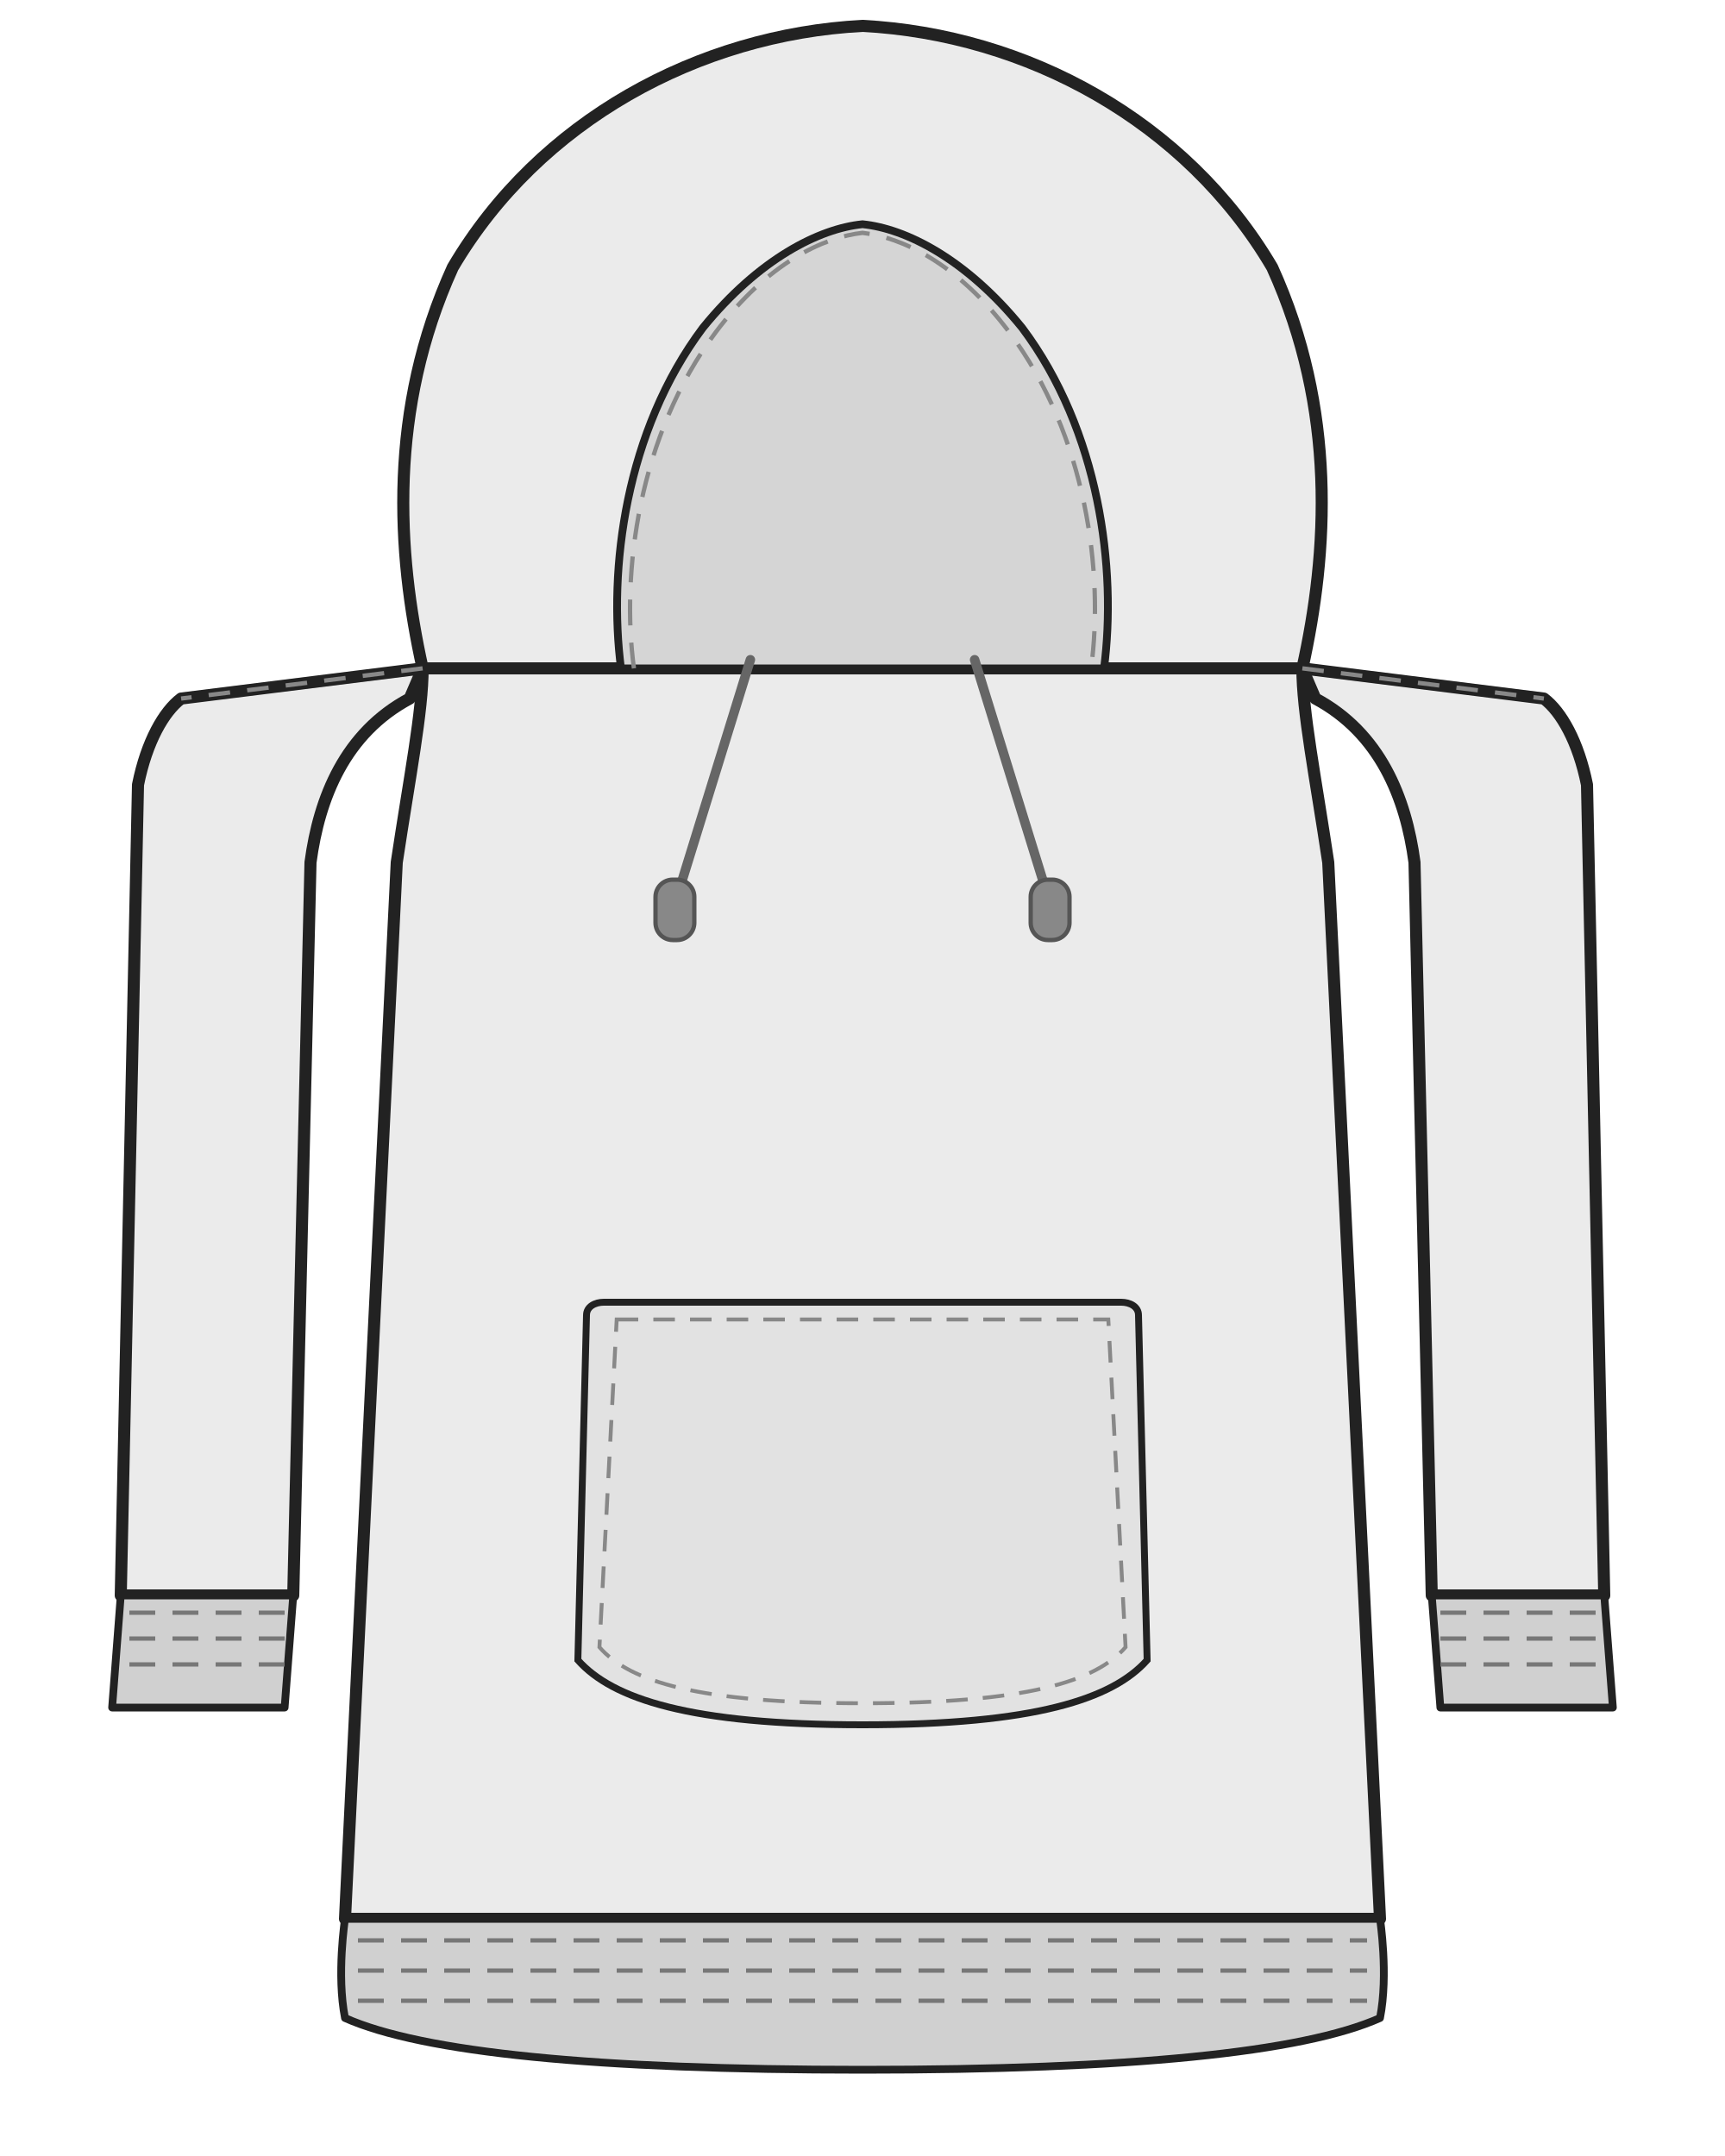
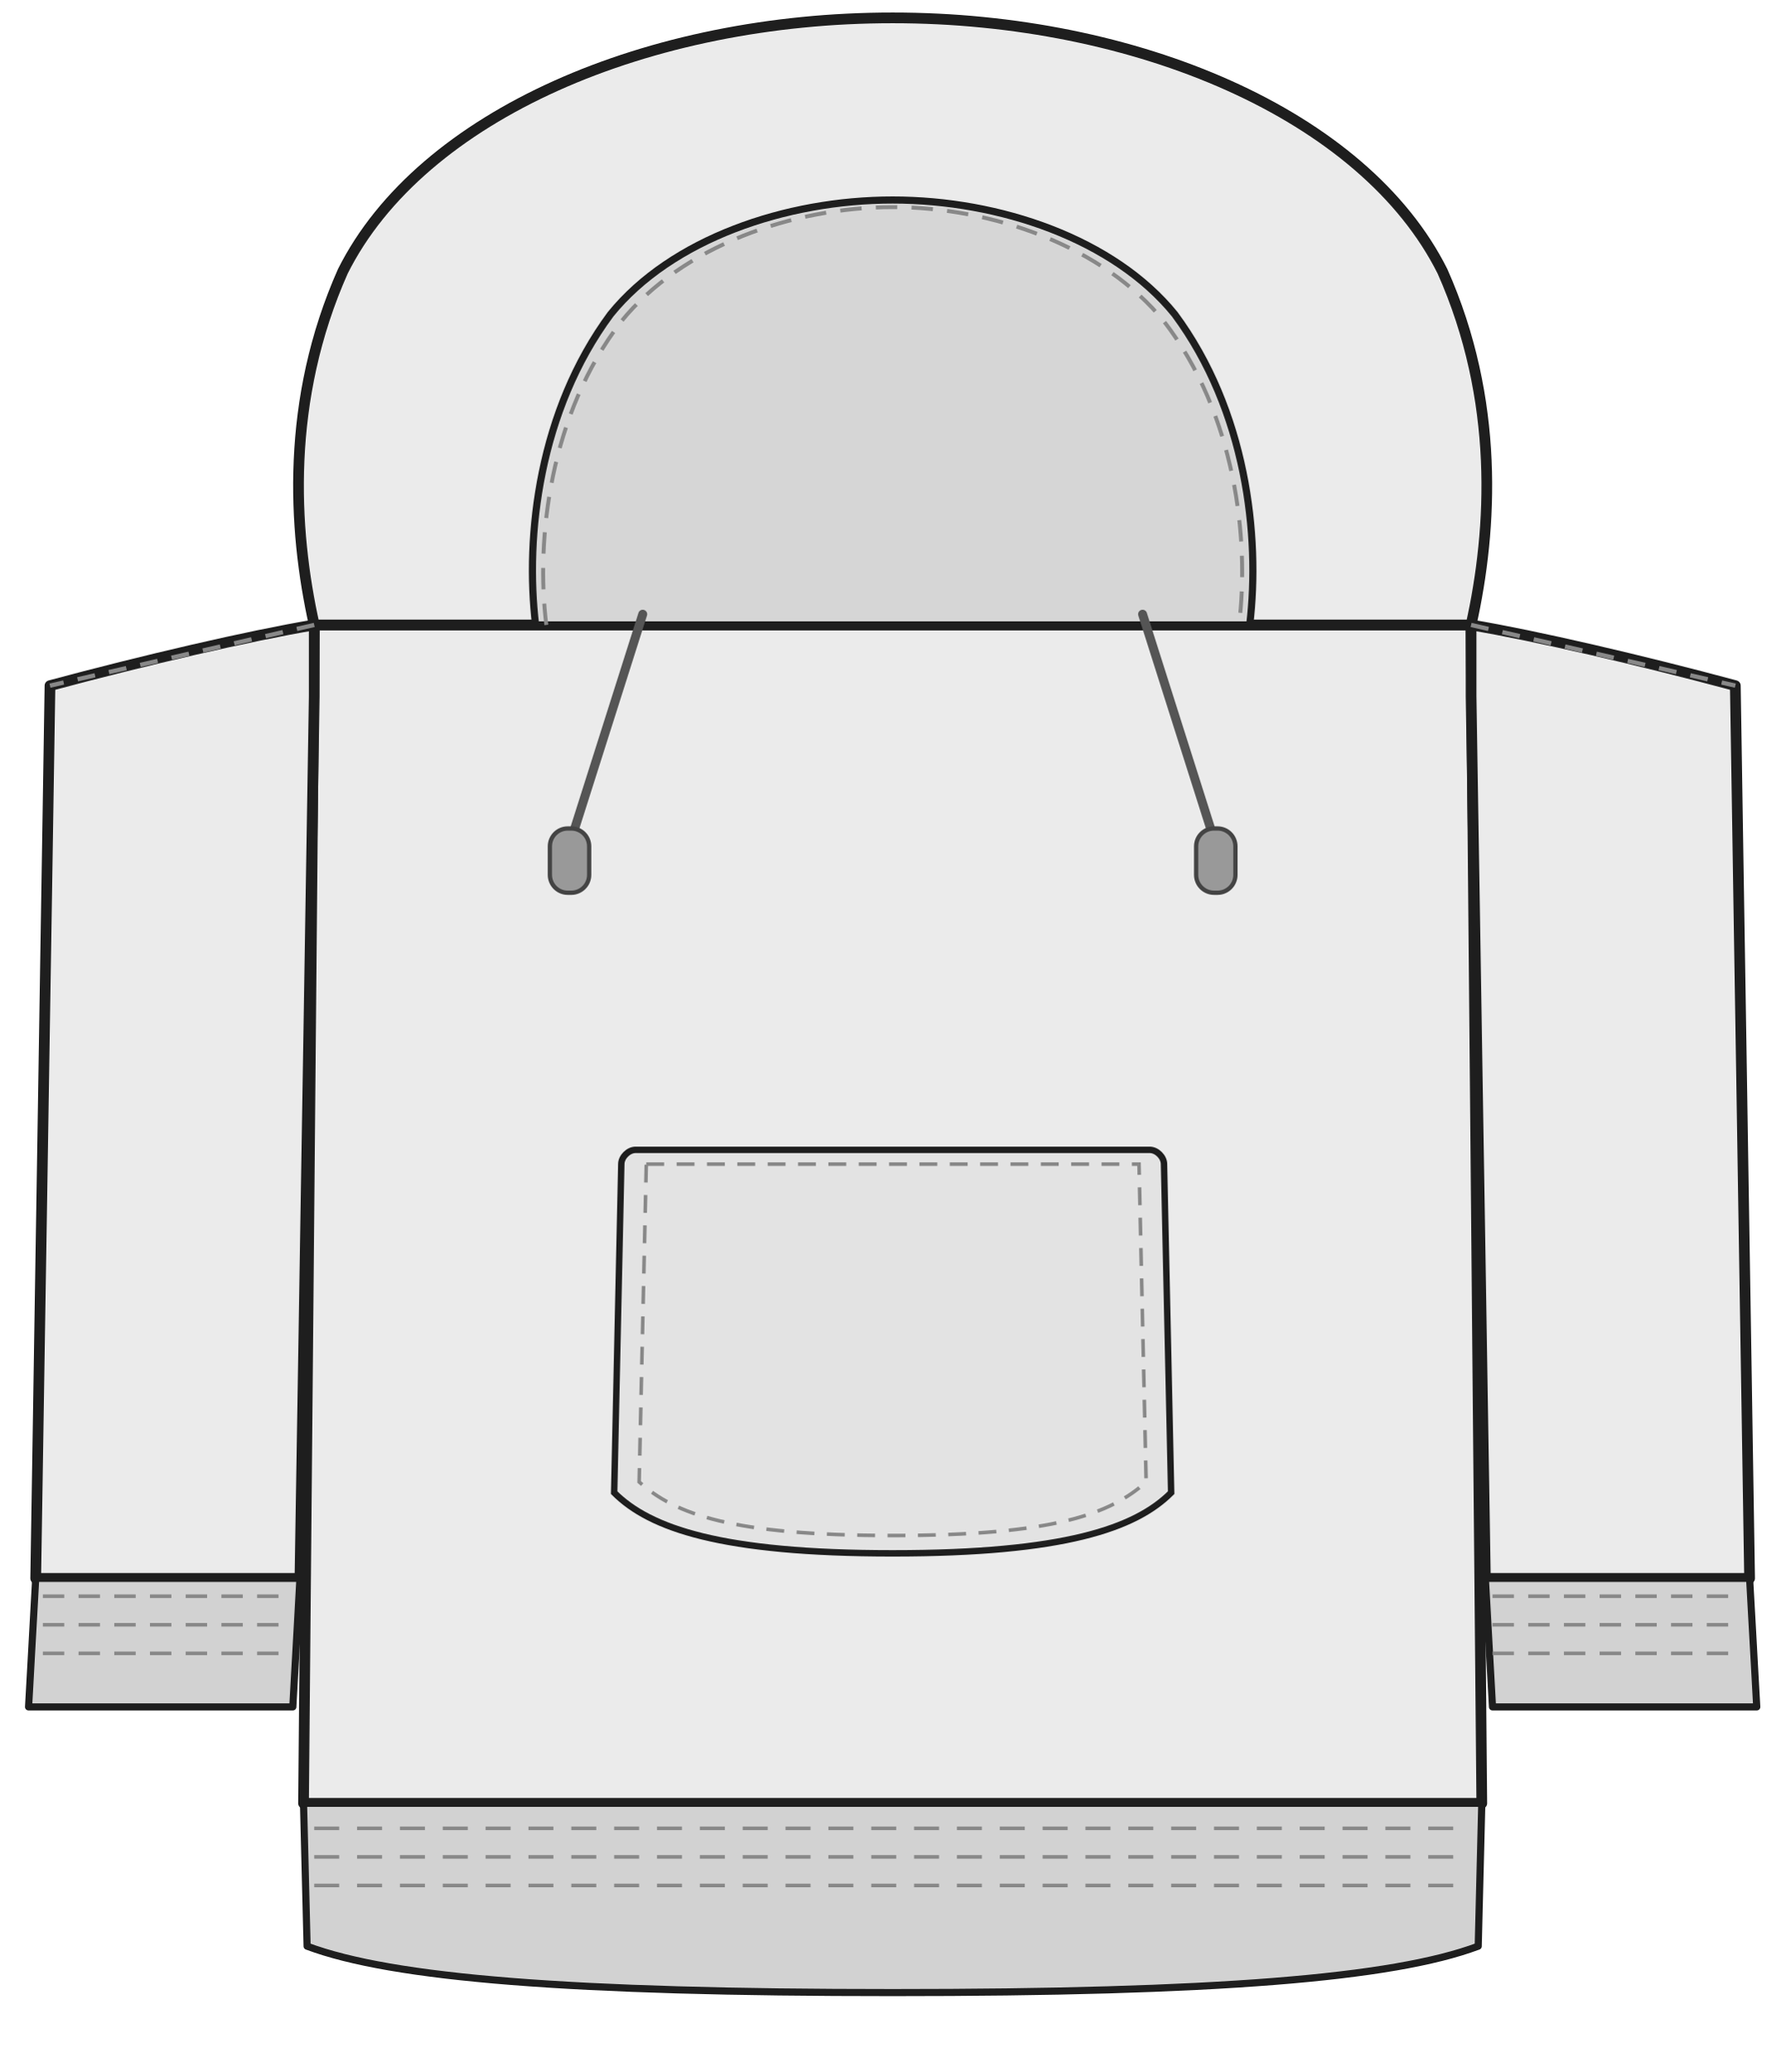
- <svg xmlns="http://www.w3.org/2000/svg" viewBox="0 0 400 500" width="400" height="500">
-   <path id="zona-cuerpo" d="M 98,155 C 98,165 95,180 92,200 L 80,445 L 320,445 L 308,200 C 305,180 302,165 302,155 Z" fill="#EBEBEB" stroke="#222" stroke-width="2.8" stroke-linejoin="round" />
-   <path id="zona-manga-izq" d="M 98,155 L 42,162 C 38,165 34,172 32,182 L 28,370 L 68,370 L 72,200 C 74,185 80,170 95,162 Z" fill="#EBEBEB" stroke="#222" stroke-width="2.8" stroke-linejoin="round" />
-   <path id="zona-manga-der" d="M 302,155 L 358,162 C 362,165 366,172 368,182 L 372,370 L 332,370 L 328,200 C 326,185 320,170 305,162 Z" fill="#EBEBEB" stroke="#222" stroke-width="2.8" stroke-linejoin="round" />
-   <path id="zona-capucha-ext" d="M 98,155        C 92,128 90,95 105,62        C 125,28 162,8 200,6        C 238,8 275,28 295,62        C 310,95 308,128 302,155        Z" fill="#EBEBEB" stroke="#222" stroke-width="2.8" stroke-linejoin="round" />
-   <path id="zona-capucha-int" d="M 144,155        C 141,132 145,100 163,76        C 176,60 190,53 200,52        C 210,53 224,60 237,76        C 255,100 259,132 256,155        Z" fill="#D5D5D5" stroke="#222" stroke-width="1.8" />
-   <path id="zona-bolsillo" d="M 140,302        L 260,302        C 262,302 264,303 264,305        L 266,385        C 258,394 240,400 200,400        C 160,400 142,394 134,385        L 136,305        C 136,303 138,302 140,302        Z" fill="#E2E2E2" stroke="#222" stroke-width="1.6" />
-   <path id="zona-puño-izq" d="M 28,370 L 68,370 L 66,396 L 26,396 Z" fill="#D0D0D0" stroke="#222" stroke-width="1.8" stroke-linejoin="round" />
-   <path id="zona-puño-der" d="M 332,370 L 372,370 L 374,396 L 334,396 Z" fill="#D0D0D0" stroke="#222" stroke-width="1.8" stroke-linejoin="round" />
-   <path id="zona-elastico-inf" d="M 80,445 L 320,445        C 320,445 322,458 320,468        C 302,476 262,480 200,480        C 138,480 98,476 80,468        C 78,458 80,445 80,445        Z" fill="#D0D0D0" stroke="#222" stroke-width="1.8" stroke-linejoin="round" />
-   <line x1="83" y1="450" x2="317" y2="450" stroke="#777" stroke-width="1" stroke-dasharray="6,4" />
-   <line x1="83" y1="457" x2="317" y2="457" stroke="#777" stroke-width="1" stroke-dasharray="6,4" />
-   <line x1="83" y1="464" x2="317" y2="464" stroke="#777" stroke-width="1" stroke-dasharray="6,4" />
-   <line x1="30" y1="374" x2="66" y2="374" stroke="#777" stroke-width="1" stroke-dasharray="6,4" />
-   <line x1="30" y1="380" x2="66" y2="380" stroke="#777" stroke-width="1" stroke-dasharray="6,4" />
-   <line x1="30" y1="386" x2="66" y2="386" stroke="#777" stroke-width="1" stroke-dasharray="6,4" />
-   <line x1="334" y1="374" x2="370" y2="374" stroke="#777" stroke-width="1" stroke-dasharray="6,4" />
-   <line x1="334" y1="380" x2="370" y2="380" stroke="#777" stroke-width="1" stroke-dasharray="6,4" />
-   <line x1="334" y1="386" x2="370" y2="386" stroke="#777" stroke-width="1" stroke-dasharray="6,4" />
-   <path d="M 147,155 C 144,133 148,101 166,77 C 178,61 191,55 200,54 C 209,55 222,61 234,77 C 252,101 256,133 253,155" fill="none" stroke="#888" stroke-width="1" stroke-dasharray="6,4" />
-   <path d="M 143,306 L 257,306 L 261,382 C 254,390 238,395 200,395 C 162,395 146,390 139,382 Z" fill="none" stroke="#888" stroke-width="0.9" stroke-dasharray="5,3.5" />
-   <line x1="98" y1="155" x2="42" y2="162" stroke="#888" stroke-width="1" stroke-dasharray="5,4" />
-   <line x1="302" y1="155" x2="358" y2="162" stroke="#888" stroke-width="1" stroke-dasharray="5,4" />
-   <line x1="174" y1="153" x2="157" y2="208" stroke="#666" stroke-width="2.2" stroke-linecap="round" />
-   <line x1="226" y1="153" x2="243" y2="208" stroke="#666" stroke-width="2.2" stroke-linecap="round" />
-   <rect x="152" y="204" width="9" height="14" rx="4" fill="#888" stroke="#555" stroke-width="1" />
-   <rect x="239" y="204" width="9" height="14" rx="4" fill="#888" stroke="#555" stroke-width="1" />
+ <svg xmlns="http://www.w3.org/2000/svg" viewBox="0 0 500 580" width="500" height="580">
+   <path id="zona-cuerpo" d="M 88,175        L 85,505        L 415,505        L 412,175        Z" fill="#EBEBEB" stroke="#1E1E1E" stroke-width="3" stroke-linejoin="round" />
+   <path id="zona-manga-izq" d="M 88,175        C 70,178 40,185 14,192        L 10,442        L 84,442        L 88,195        Z" fill="#EBEBEB" stroke="#1E1E1E" stroke-width="3" stroke-linejoin="round" stroke-linecap="round" />
+   <path id="zona-manga-der" d="M 412,175        C 430,178 460,185 486,192        L 490,442        L 416,442        L 412,195        Z" fill="#EBEBEB" stroke="#1E1E1E" stroke-width="3" stroke-linejoin="round" stroke-linecap="round" />
+   <path id="zona-capucha-ext" d="M 88,175        C 82,148 80,112 96,76        C 118,32 182,5 250,5        C 318,5 382,32 404,76        C 420,112 418,148 412,175        Z" fill="#EBEBEB" stroke="#1E1E1E" stroke-width="3" stroke-linejoin="round" />
+   <path id="zona-capucha-int" d="M 150,175        C 147,150 151,115 171,88        C 188,67 220,56 250,56        C 280,56 312,67 329,88        C 349,115 353,150 350,175        Z" fill="#D6D6D6" stroke="#1E1E1E" stroke-width="2" />
+   <path id="zona-bolsillo" d="M 178,322        L 322,322        C 324,322 326,324 326,326        L 328,418        C 318,428 298,435 250,435        C 202,435 182,428 172,418        L 174,326        C 174,324 176,322 178,322        Z" fill="#E3E3E3" stroke="#1E1E1E" stroke-width="1.8" />
+   <path id="zona-puño-izq" d="M 10,442 L 84,442 L 82,478 L 8,478 Z" fill="#D2D2D2" stroke="#1E1E1E" stroke-width="2" stroke-linejoin="round" />
+   <path id="zona-puño-der" d="M 416,442 L 490,442 L 492,478 L 418,478 Z" fill="#D2D2D2" stroke="#1E1E1E" stroke-width="2" stroke-linejoin="round" />
+   <path id="zona-elastico-inf" d="M 85,505        L 415,505        L 414,545        C 390,554 340,558 250,558        C 160,558 110,554 86,545        Z" fill="#D2D2D2" stroke="#1E1E1E" stroke-width="2" stroke-linejoin="round" />
+   <path d="M 153,175 C 150,151 154,116 174,90 C 191,69 222,58 250,58 C 278,58 309,69 326,90 C 346,116 350,151 347,175" fill="none" stroke="#888" stroke-width="1.1" stroke-dasharray="6,4" />
+   <path d="M 181,326 L 319,326 L 321,415 C 311,424 295,430 250,430 C 205,430 189,424 179,415 Z" fill="none" stroke="#888" stroke-width="1" stroke-dasharray="5,3.5" />
+   <line x1="88" y1="512" x2="412" y2="512" stroke="#888" stroke-width="1" stroke-dasharray="7,5" />
+   <line x1="88" y1="520" x2="412" y2="520" stroke="#888" stroke-width="1" stroke-dasharray="7,5" />
+   <line x1="88" y1="528" x2="412" y2="528" stroke="#888" stroke-width="1" stroke-dasharray="7,5" />
+   <line x1="12" y1="447" x2="82" y2="447" stroke="#888" stroke-width="1" stroke-dasharray="6,4" />
+   <line x1="12" y1="455" x2="82" y2="455" stroke="#888" stroke-width="1" stroke-dasharray="6,4" />
+   <line x1="12" y1="463" x2="82" y2="463" stroke="#888" stroke-width="1" stroke-dasharray="6,4" />
+   <line x1="418" y1="447" x2="488" y2="447" stroke="#888" stroke-width="1" stroke-dasharray="6,4" />
+   <line x1="418" y1="455" x2="488" y2="455" stroke="#888" stroke-width="1" stroke-dasharray="6,4" />
+   <line x1="418" y1="463" x2="488" y2="463" stroke="#888" stroke-width="1" stroke-dasharray="6,4" />
+   <line x1="88" y1="175" x2="14" y2="192" stroke="#888" stroke-width="1.2" stroke-dasharray="5,4" />
+   <line x1="412" y1="175" x2="486" y2="192" stroke="#888" stroke-width="1.2" stroke-dasharray="5,4" />
+   <line x1="180" y1="172" x2="160" y2="235" stroke="#555" stroke-width="2.5" stroke-linecap="round" />
+   <line x1="320" y1="172" x2="340" y2="235" stroke="#555" stroke-width="2.5" stroke-linecap="round" />
+   <rect x="154" y="232" width="11" height="18" rx="5" fill="#999" stroke="#444" stroke-width="1.2" />
+   <rect x="335" y="232" width="11" height="18" rx="5" fill="#999" stroke="#444" stroke-width="1.2" />
</svg>
